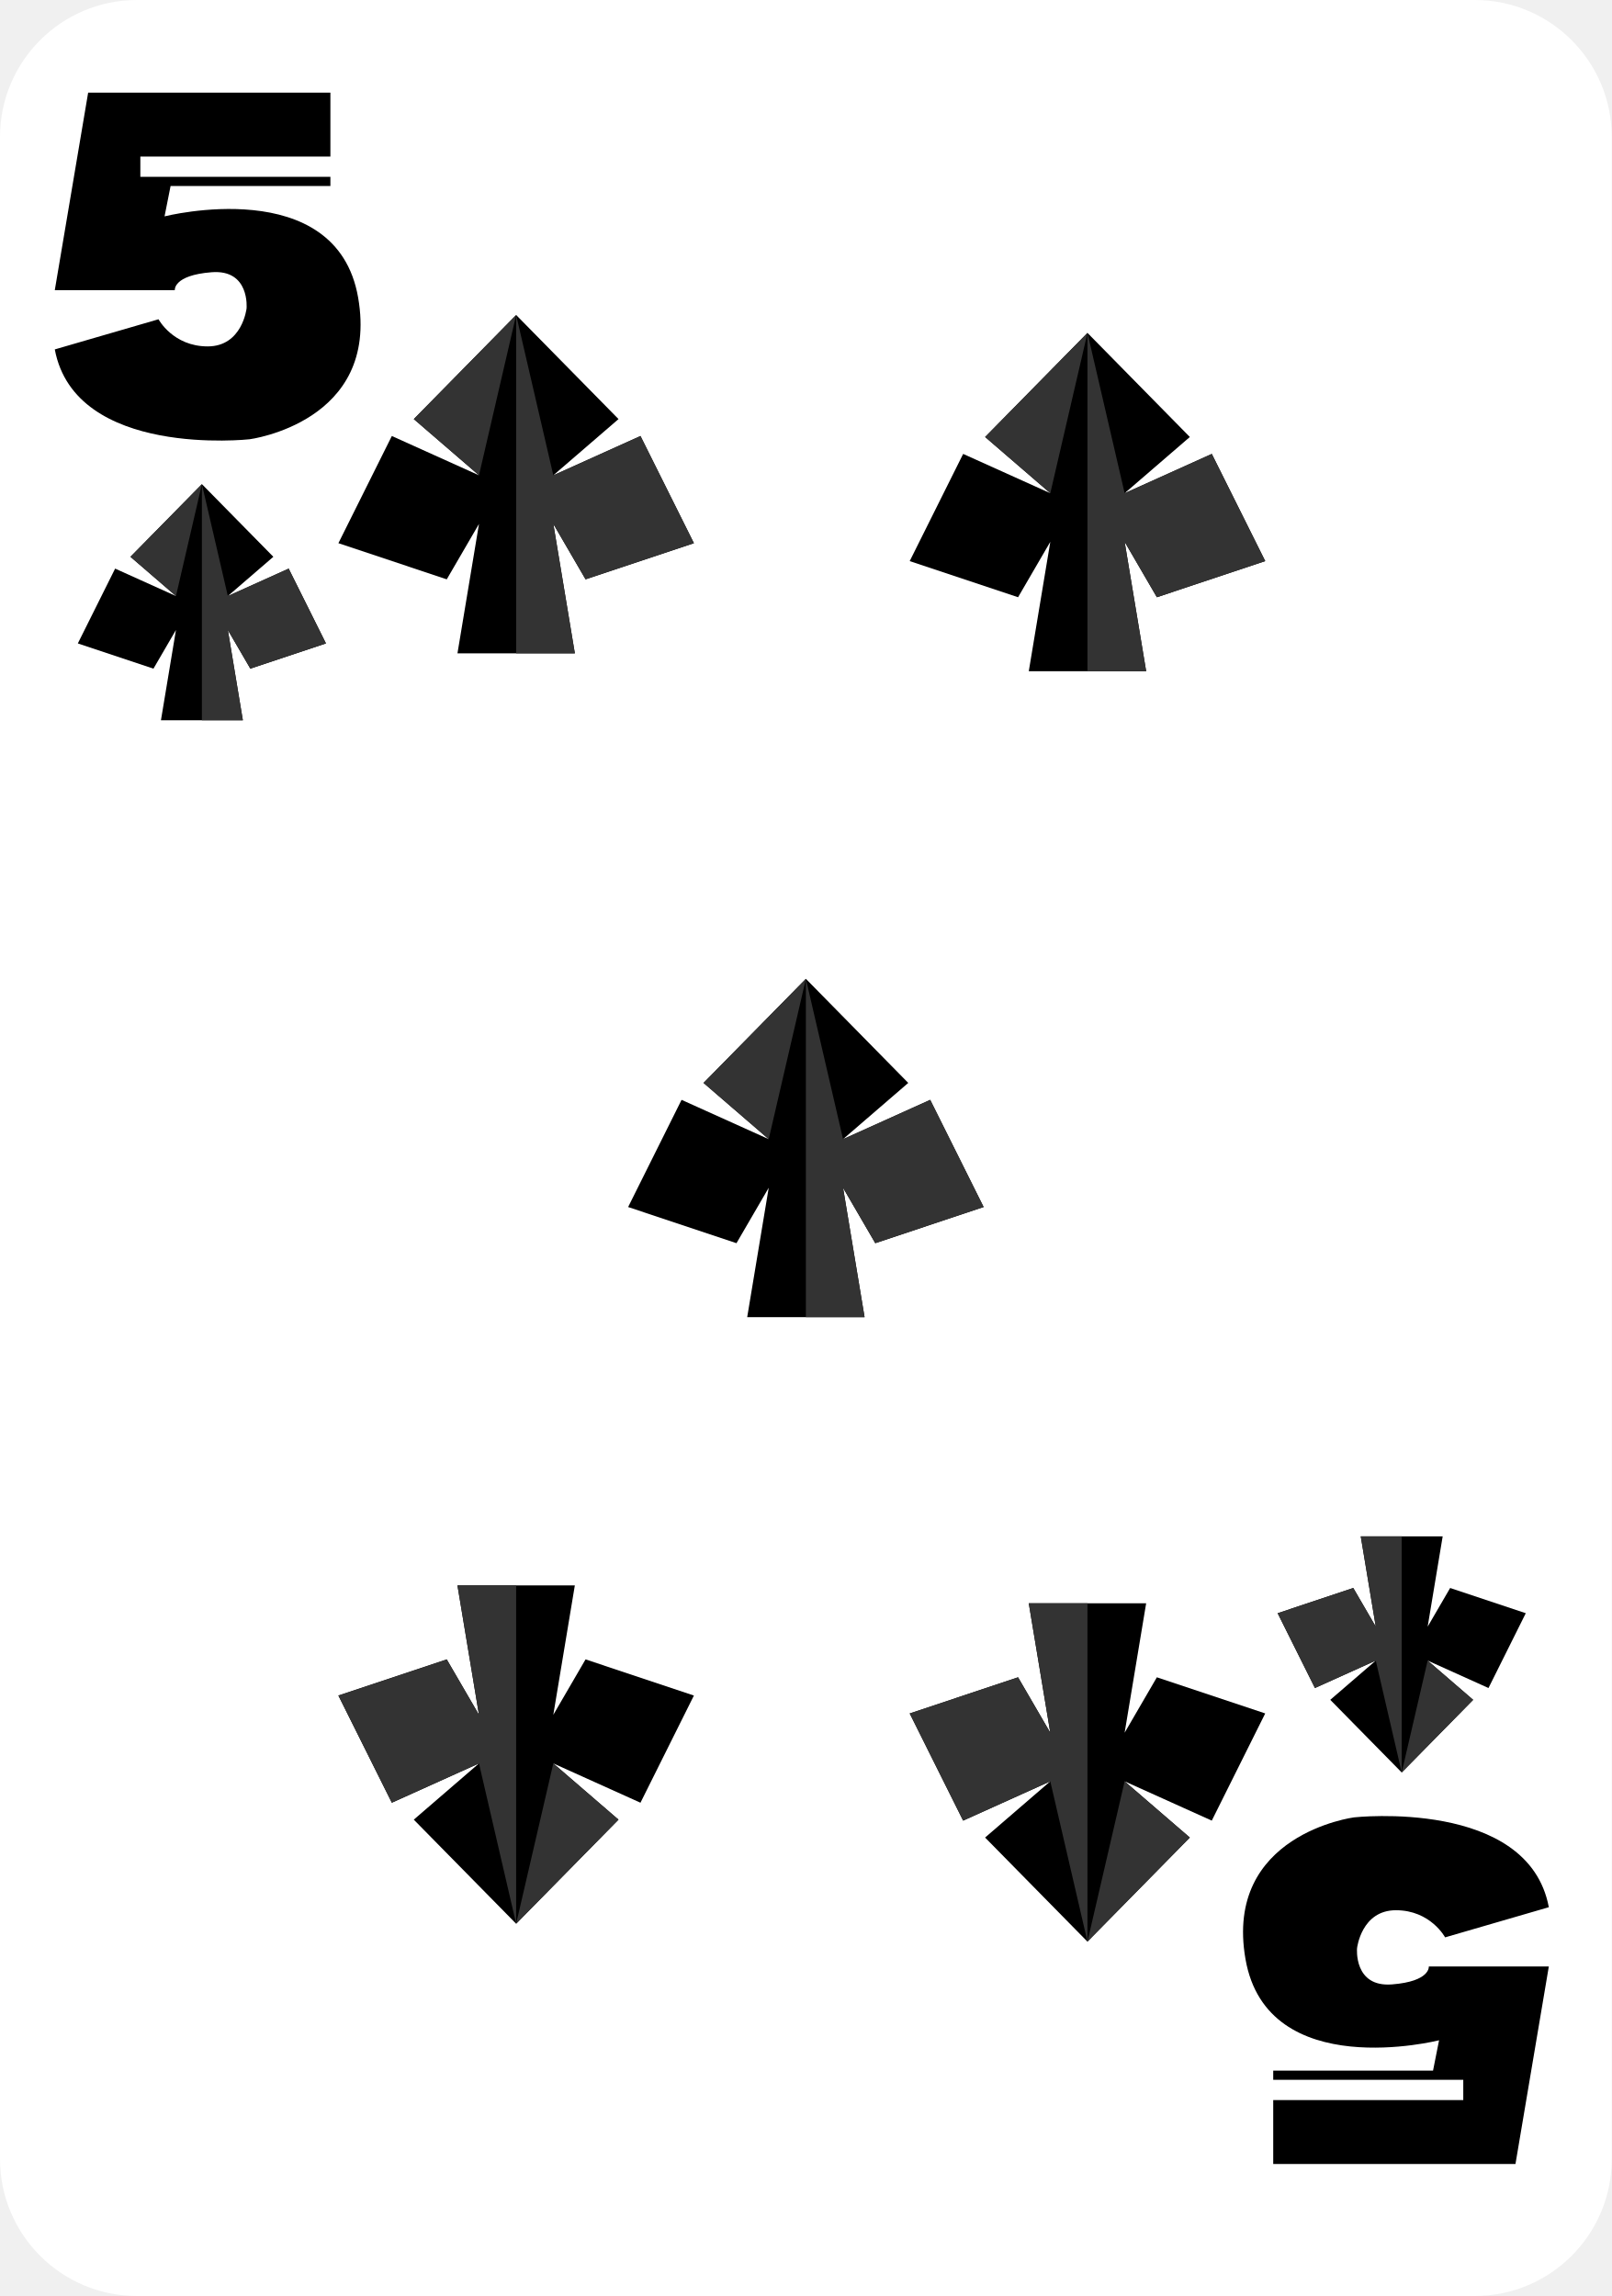
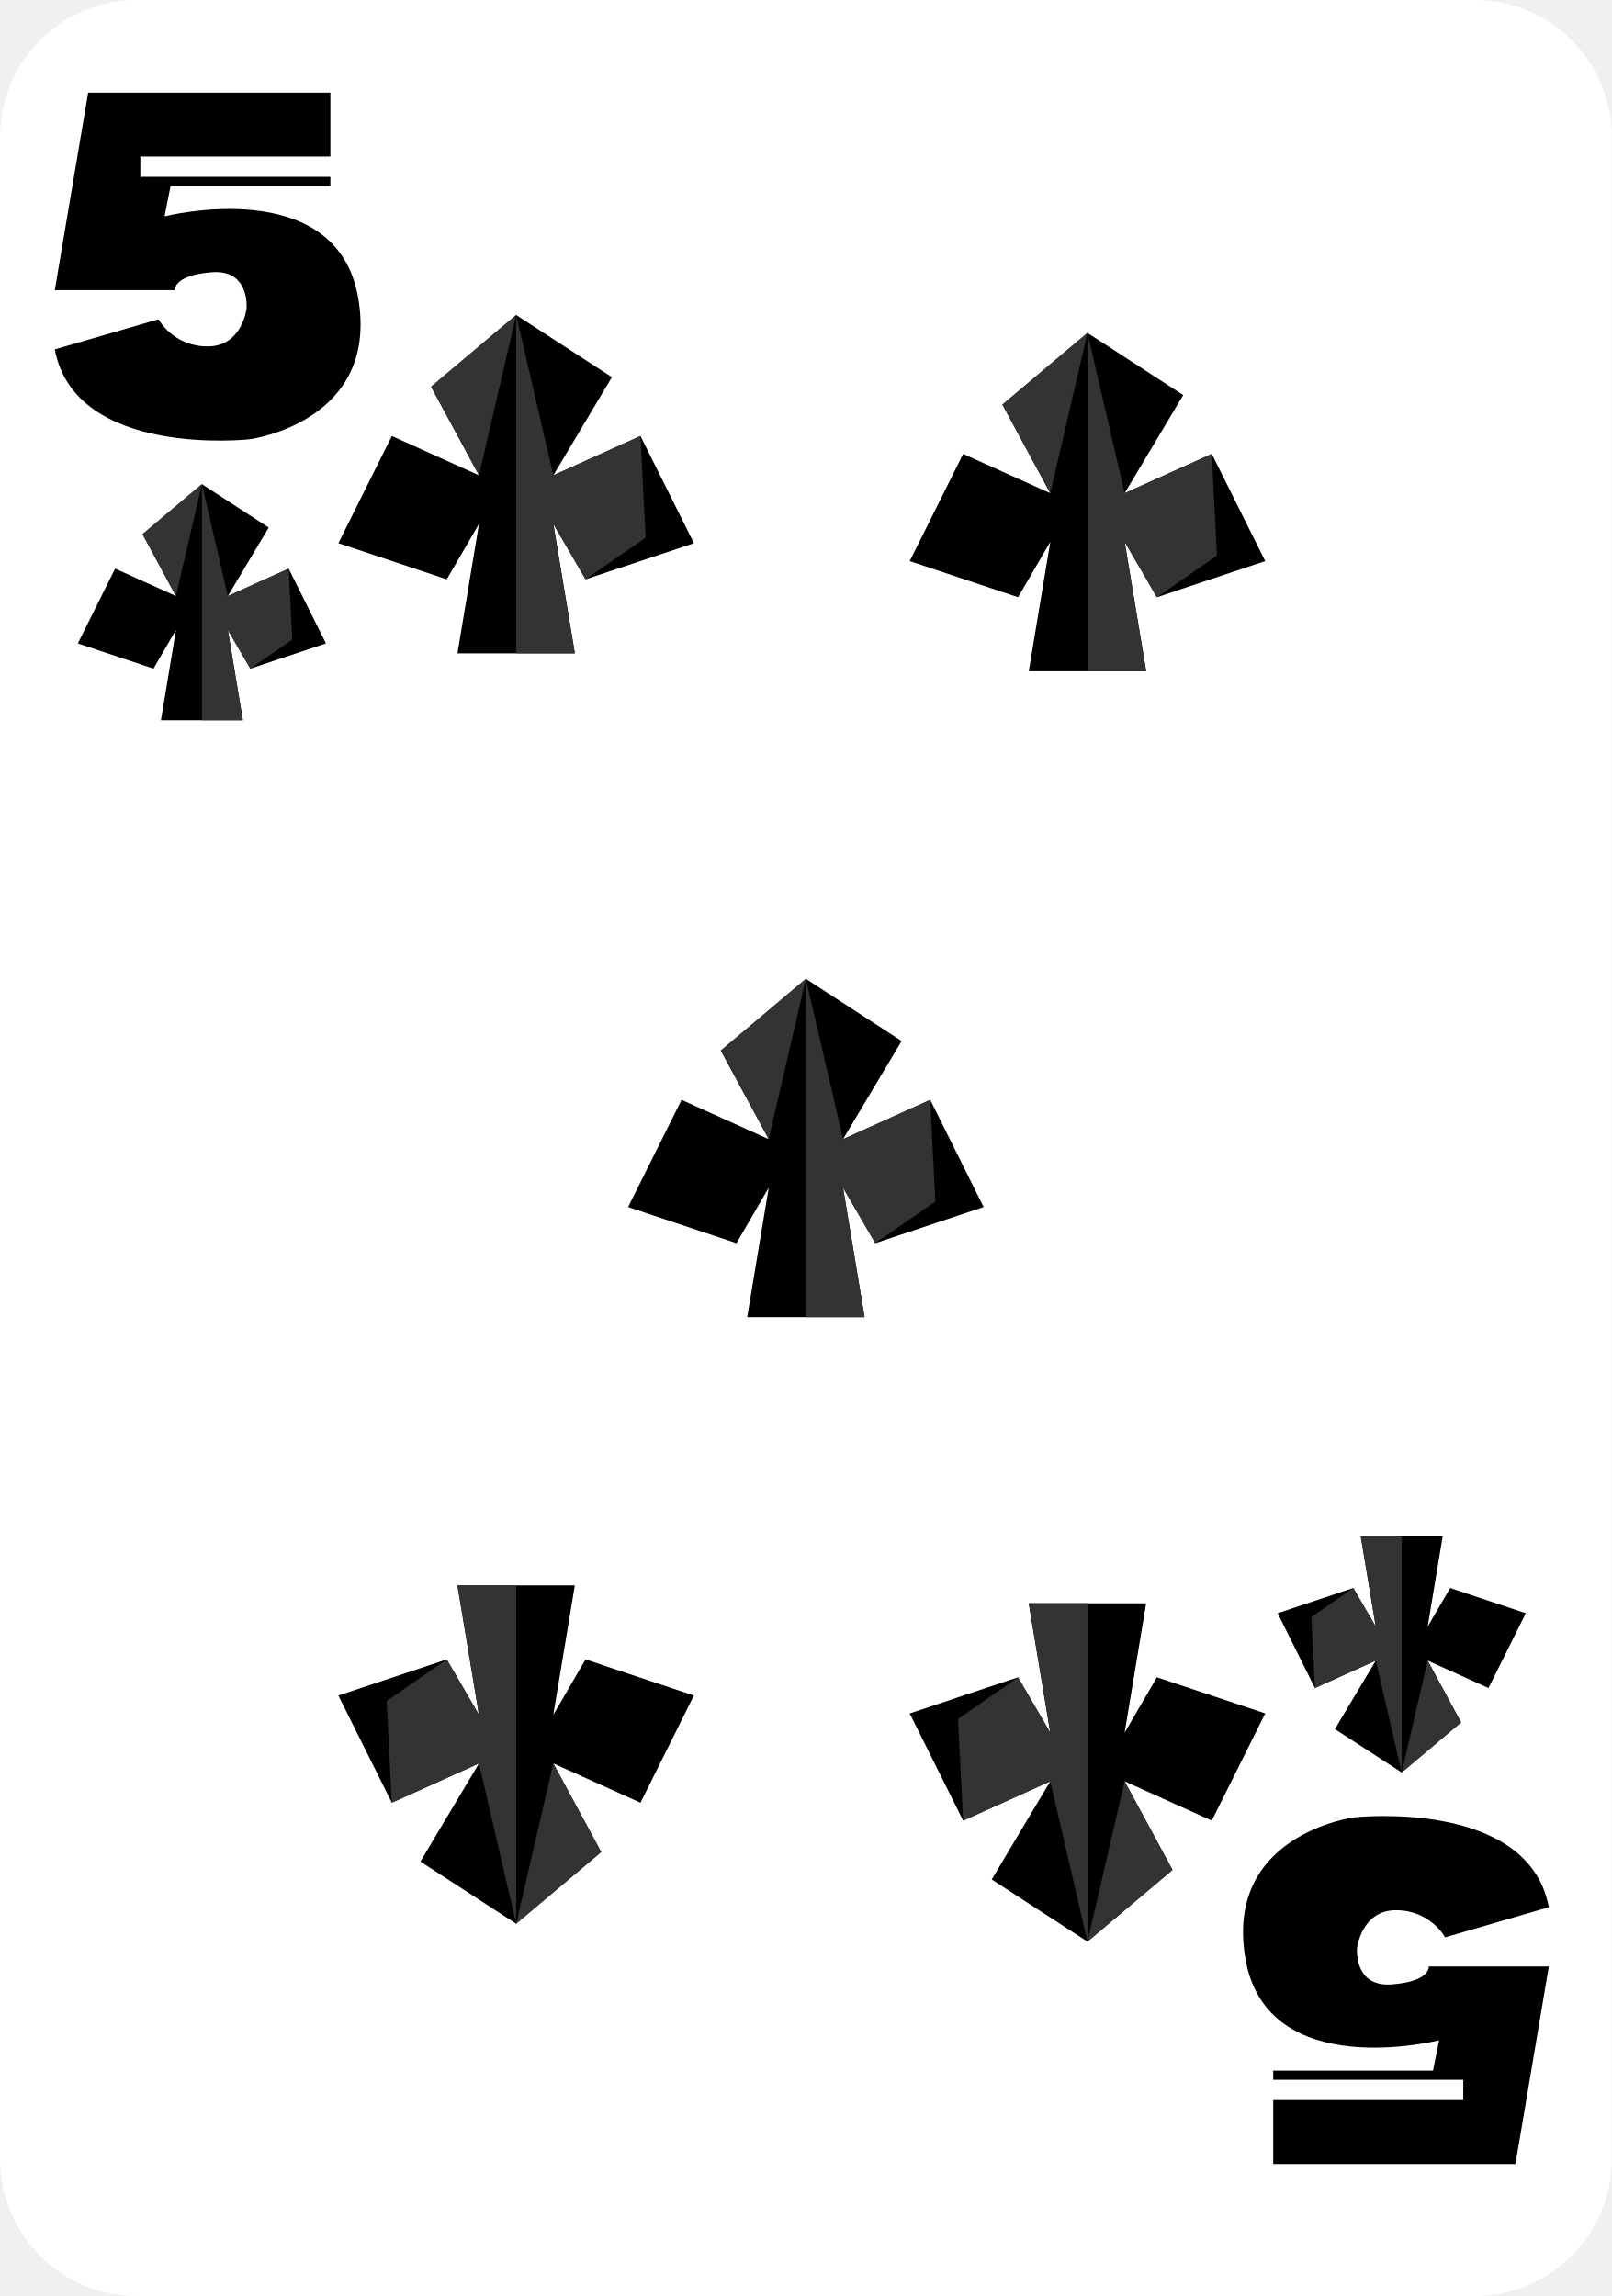
<svg xmlns="http://www.w3.org/2000/svg" xmlns:xlink="http://www.w3.org/1999/xlink" id="Layer_2" data-name="Layer 2" width="837.007" height="1192.499" viewBox="0 0 837.007 1192.499">
  <defs>
    <style>
      .cls-1 {
        fill: #fff;
      }

      .cls-2 {
        fill: #333;
      }
    </style>
    <symbol id="Black_5" data-name="Black 5" viewBox="0 0 158.797 180.728">
      <path d="M157.53,106.447c-11.275-64.828-100.531-42.174-100.531-42.174l3.132-15.765h82.993v-4.762H44.43v-10.533h98.694V0H17.325L0,102.6H62.323s-.939-7.742,19.104-9.307c20.044-1.566,18.164,18.791,18.164,18.791,0,0-2.192,19.73-20.193,19.73s-25.532-14.093-25.532-14.093L0,133.38c10.648,56.686,101.157,46.664,101.157,46.664,0,0,67.647-8.769,56.373-73.597Z" />
    </symbol>
    <symbol id="Spade" viewBox="0 0 285.532 271.76">
      <g>
-         <polygon points="285.532 183.293 242.612 97.196 172.618 128.768 224.98 83.605 142.766 0 60.553 83.605 112.914 128.768 42.92 97.196 0 183.293 87.024 212.329 112.914 167.812 95.628 271.76 142.766 271.76 189.905 271.76 172.618 167.812 198.509 212.329 285.532 183.293" />
-         <polygon class="cls-2" points="142.766 0 112.914 128.768 60.553 83.605 142.766 0" />
-         <polygon class="cls-2" points="142.766 0 142.766 271.76 189.905 271.76 172.618 167.812 198.509 212.329 285.532 183.293 242.612 97.196 172.618 128.768 142.766 0" />
+         <polygon points="285.532 183.293 242.612 97.196 172.618 128.768 219.666 49.925 142.766 0 74.449 57.581 112.914 128.768 42.92 97.196 0 183.293 87.024 212.329 112.914 167.812 95.628 271.76 142.766 271.76 189.905 271.76 172.618 167.812 198.509 212.329 285.532 183.293" />
+         <polygon class="cls-2" points="142.766 0 112.914 128.768 74.449 57.581 142.766 0" />
+         <polygon class="cls-2" points="142.766 0 142.766 271.76 189.905 271.76 172.618 167.812 198.509 212.329 246.745 178.862 242.612 97.196 172.618 128.768 142.766 0" />
      </g>
    </symbol>
  </defs>
  <g id="Layer_5" data-name="Layer 5">
-     <rect class="cls-1" y="0" width="837.007" height="1192.499" rx="71.196" ry="71.196" />
+     <rect class="cls-1" width="837.007" height="1192.499" rx="71.196" ry="71.196" />
    <use width="158.797" height="180.728" transform="translate(28.454 48.0998)" xlink:href="#Black_5" />
    <use width="285.532" height="271.76" transform="translate(40.4199 251.4599) scale(.4513)" xlink:href="#Spade" />
    <use width="285.532" height="271.76" transform="translate(175.7349 163.6035) scale(.6466)" xlink:href="#Spade" />
    <use width="285.532" height="271.76" transform="translate(360.3525 999.1471) rotate(-180) scale(.6466)" xlink:href="#Spade" />
    <use width="285.532" height="271.76" transform="translate(326.1945 508.3933) scale(.6466)" xlink:href="#Spade" />
    <use width="158.797" height="180.728" transform="translate(804.3264 1123.951) rotate(-180)" xlink:href="#Black_5" />
    <use width="285.532" height="271.76" transform="translate(792.3605 920.591) rotate(-180) scale(.4513)" xlink:href="#Spade" />
    <use width="285.532" height="271.76" transform="translate(657.0454 1008.447) rotate(-180) scale(.6466)" xlink:href="#Spade" />
    <use width="285.532" height="271.76" transform="translate(472.4278 172.9038) scale(.6466)" xlink:href="#Spade" />
  </g>
</svg>
